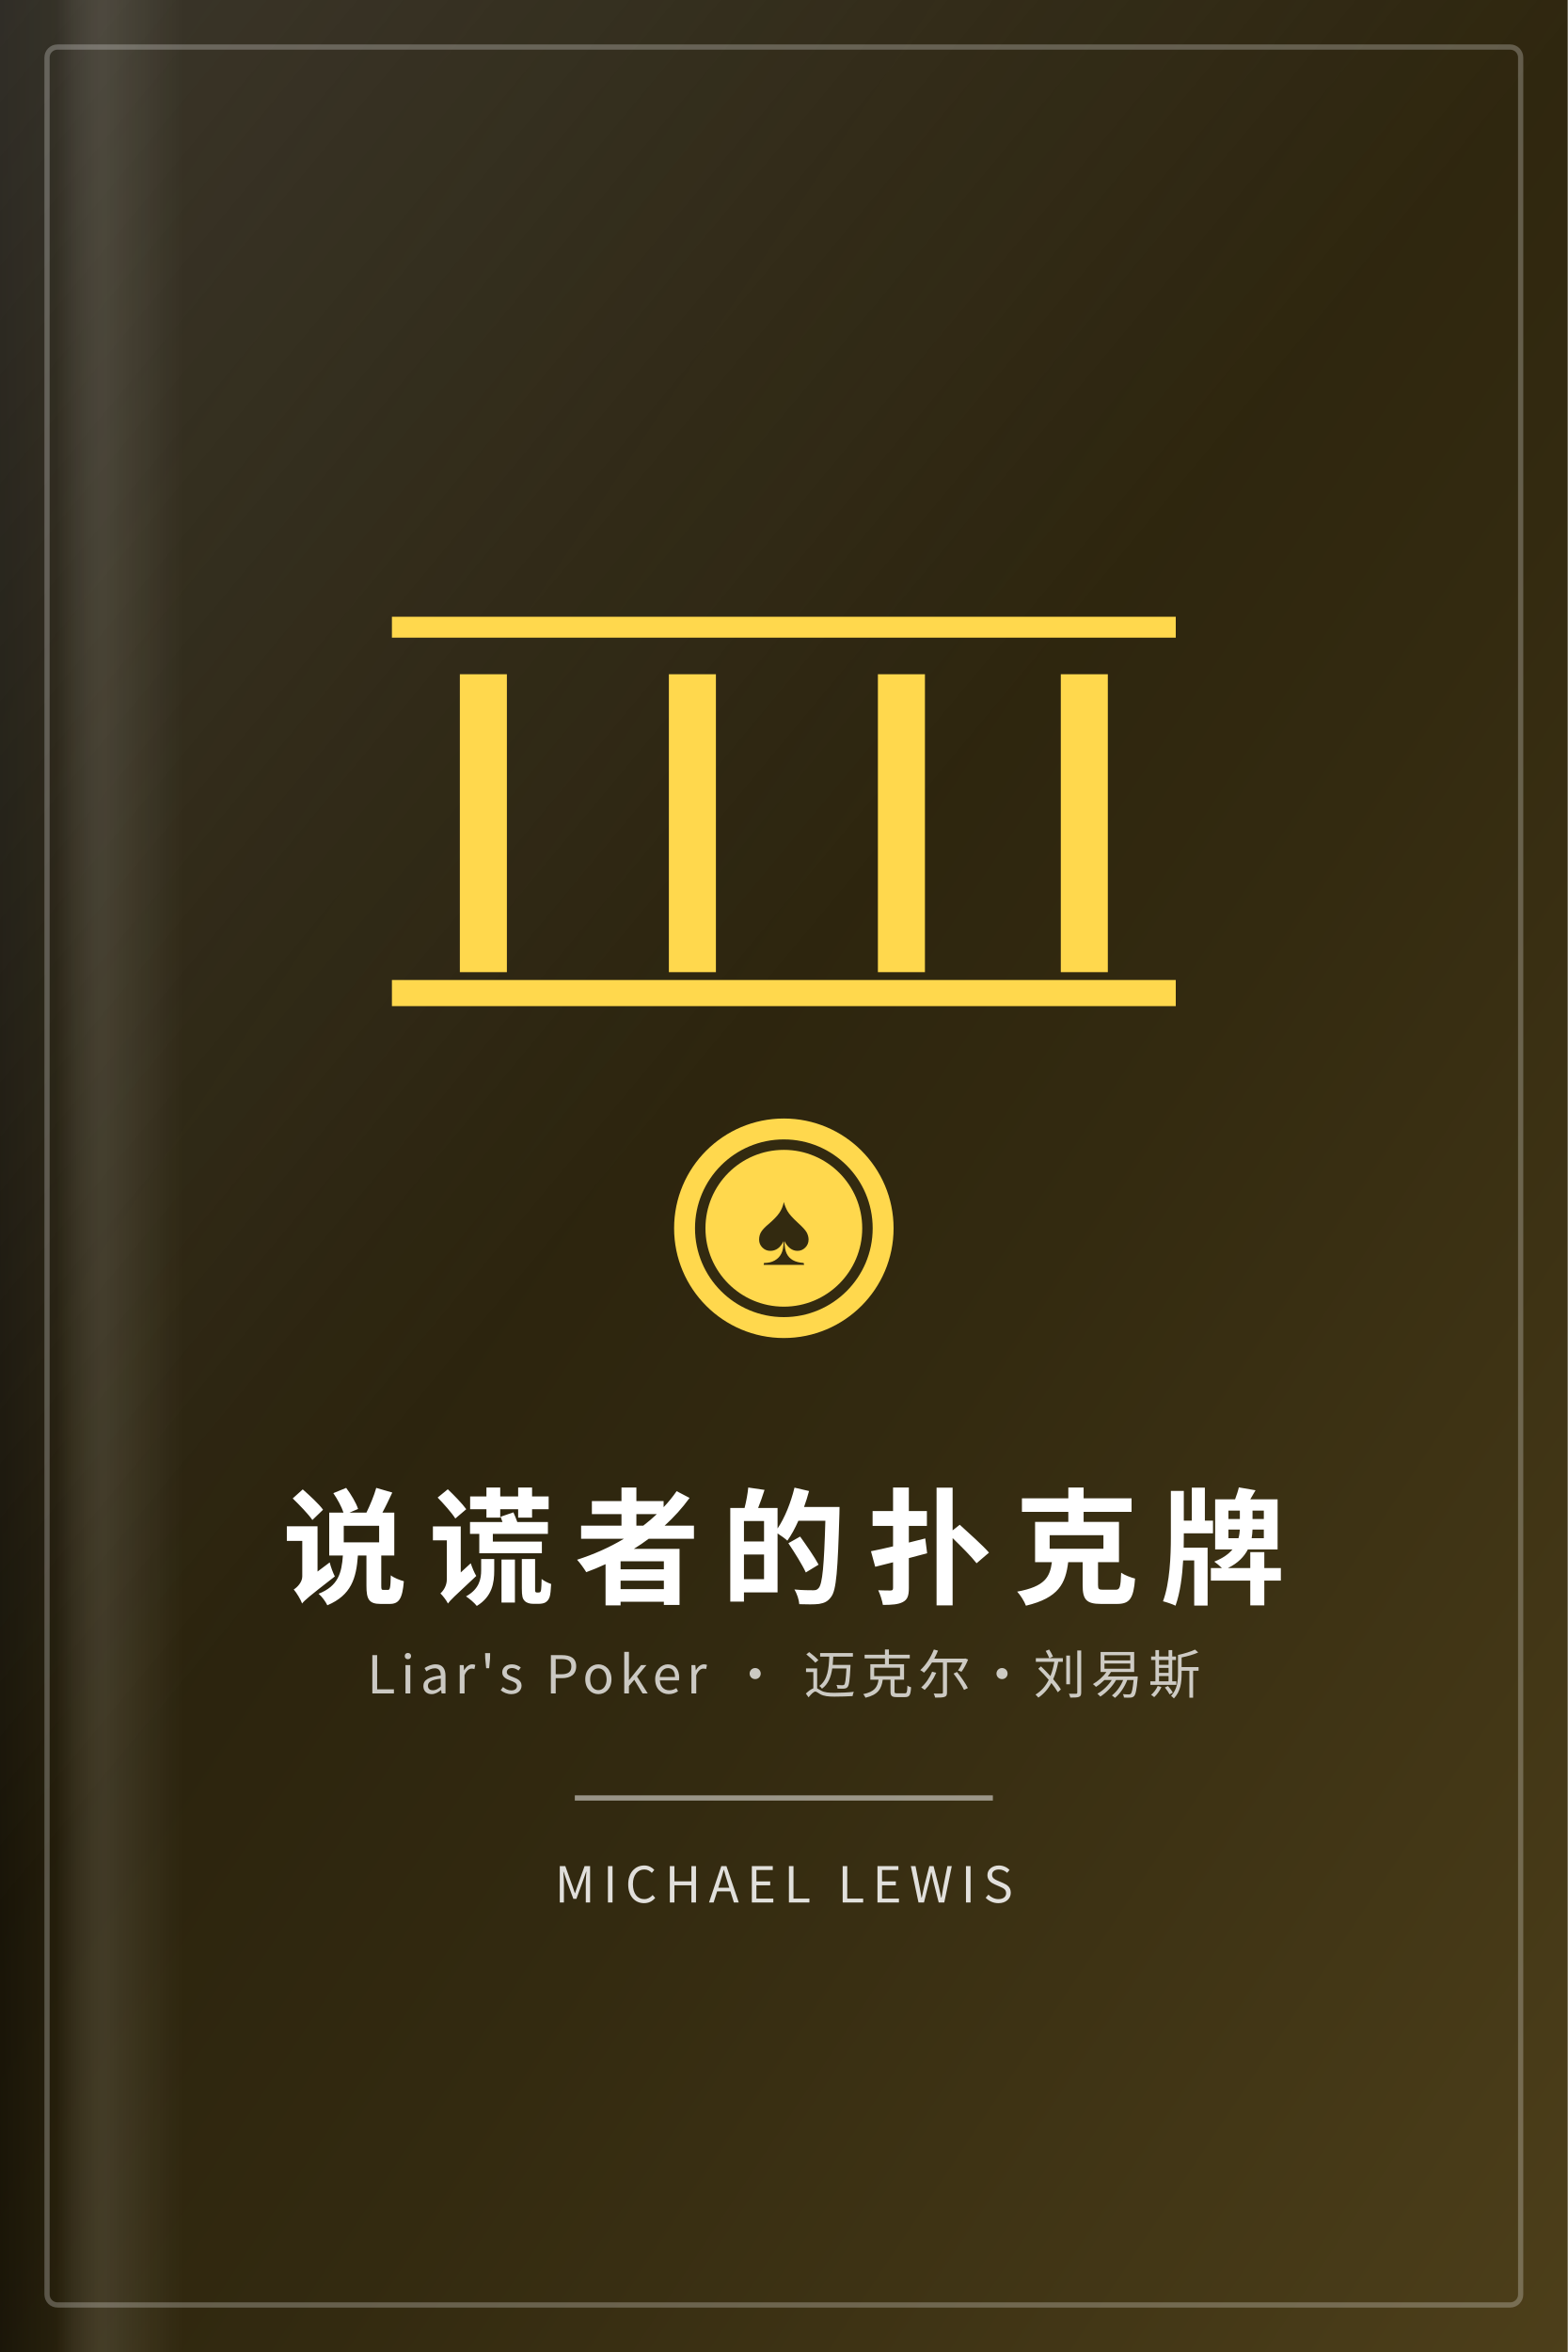
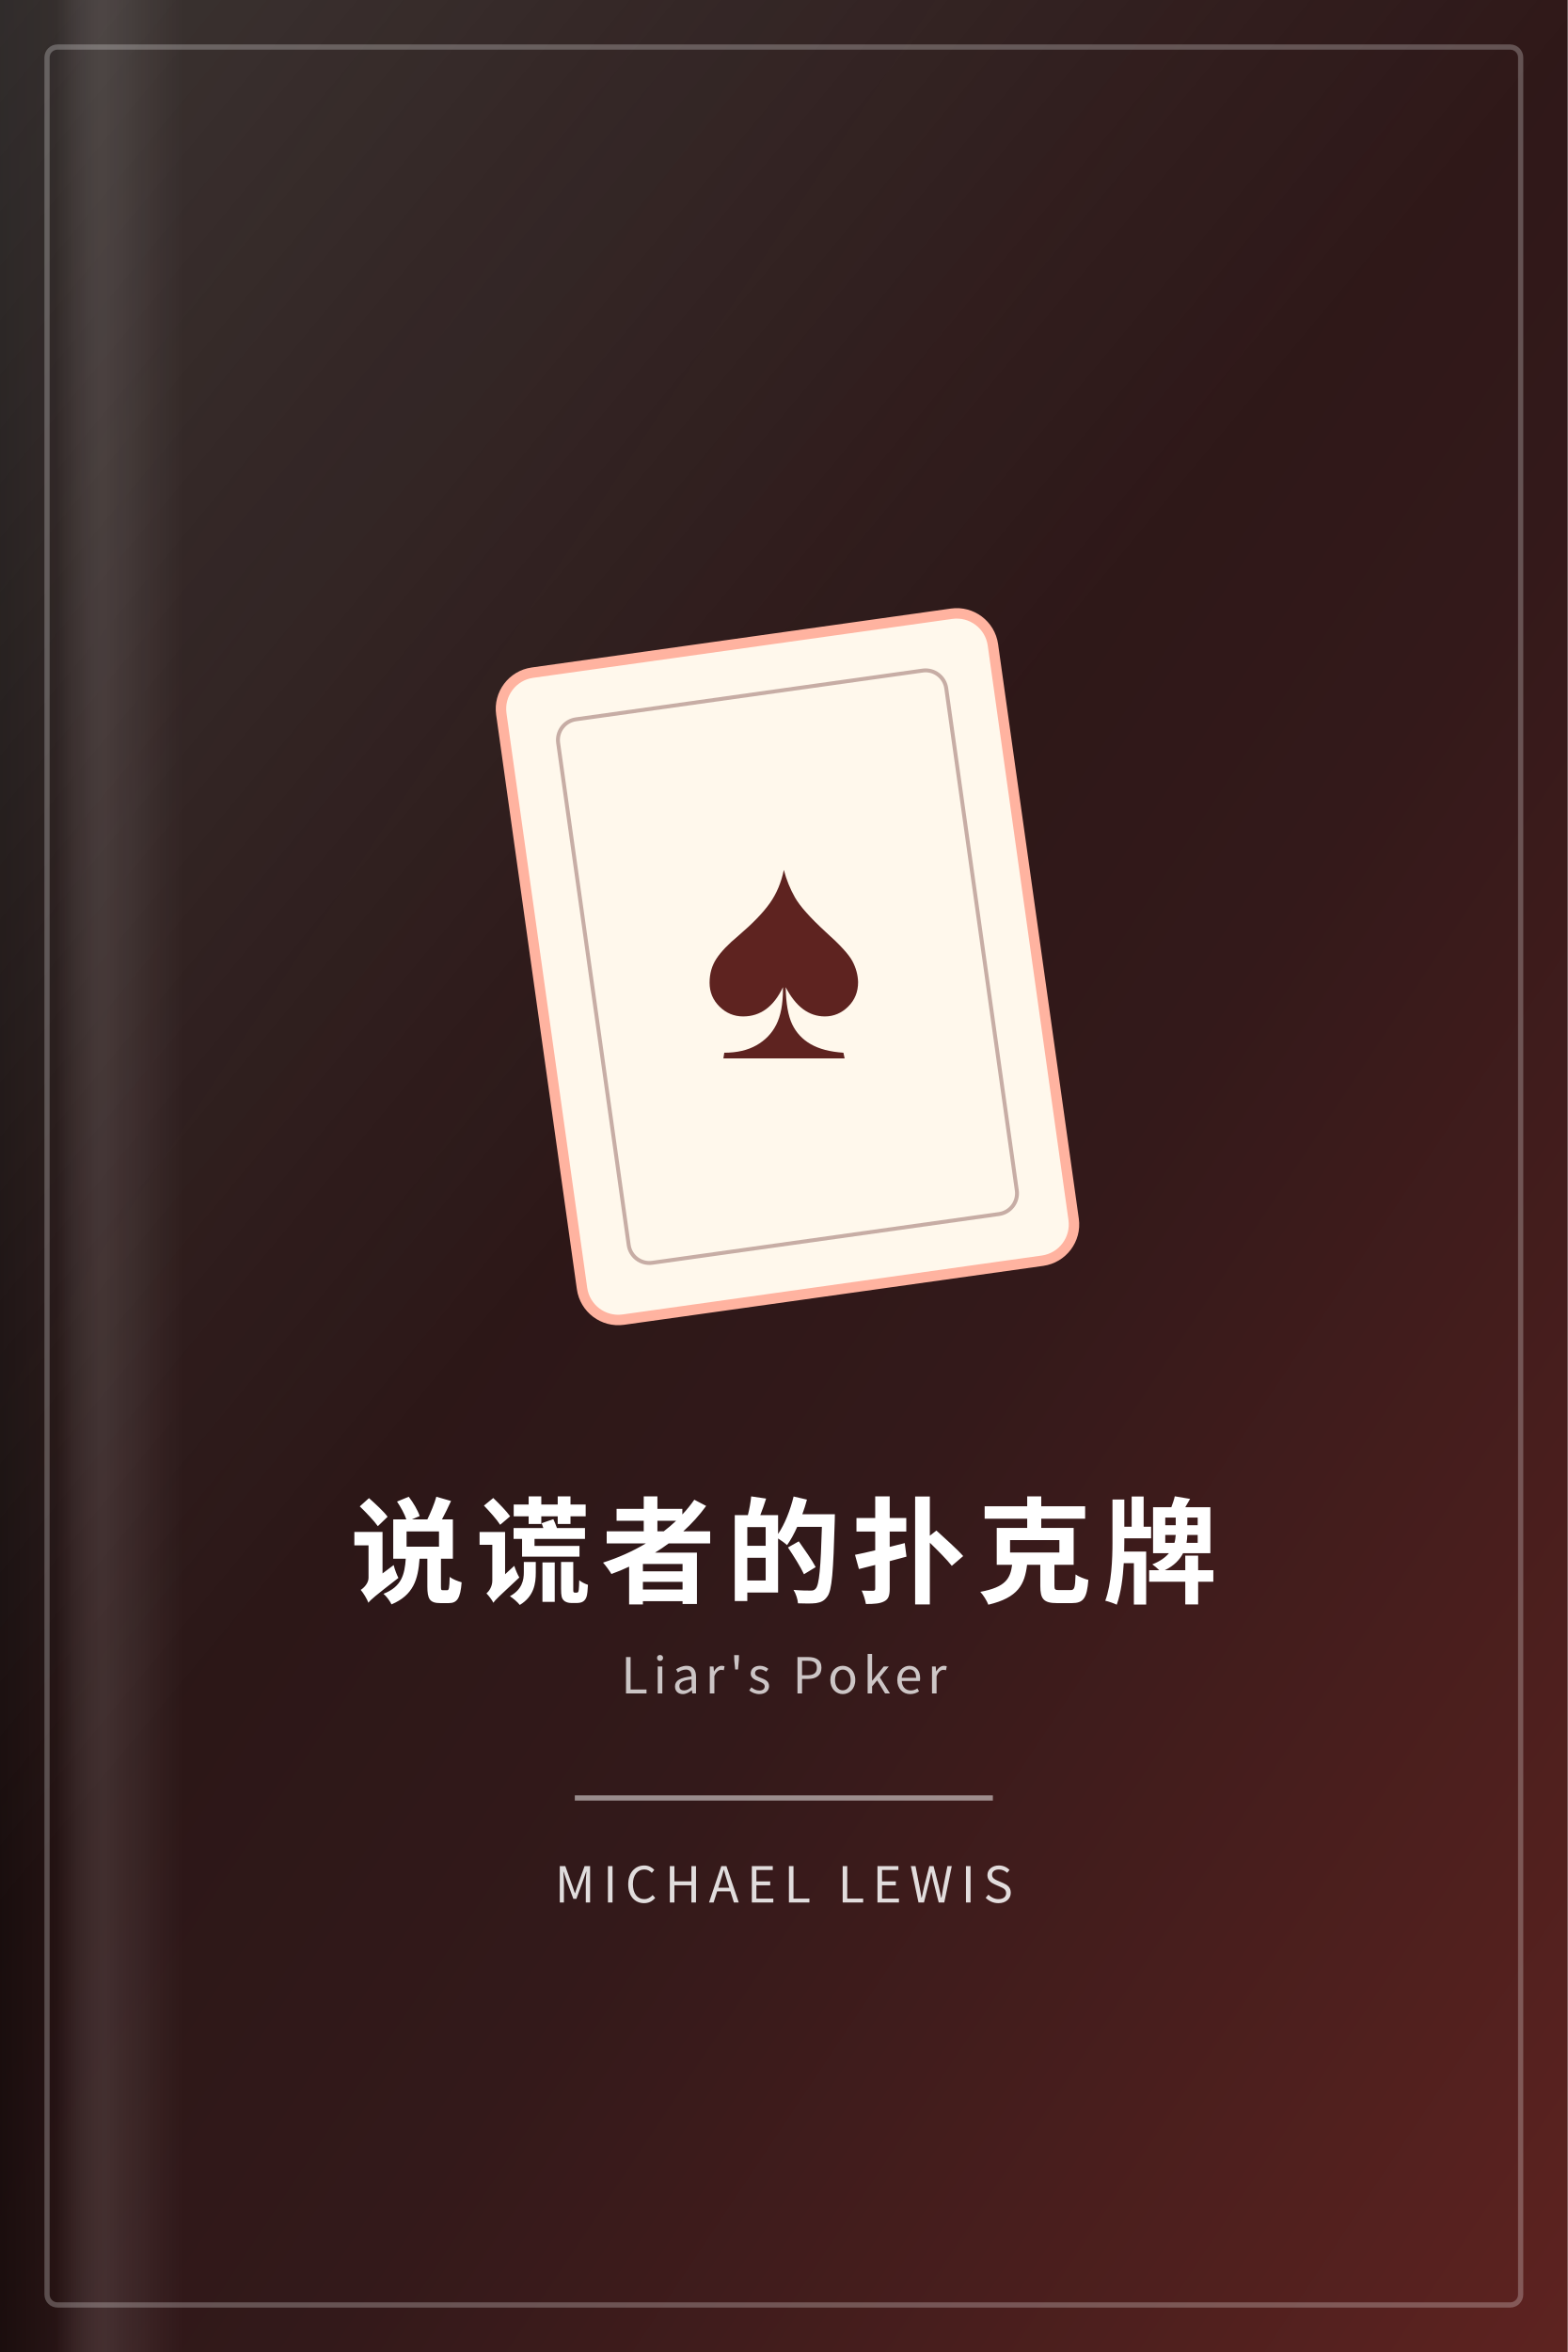
<svg xmlns="http://www.w3.org/2000/svg" viewBox="0 0 600 900" width="600" height="900" role="img">
  <defs>
    <linearGradient id="bg" x1="0" y1="0" x2="1" y2="1">
-       <stop offset="0" stop-color="#1a1508" />
-       <stop offset="0.6" stop-color="#332a10" />
-       <stop offset="1" stop-color="#4d3f1a" />
+       <stop offset="0" stop-color="#1a1210" />
+       <stop offset="0.6" stop-color="#33191a" />
+       <stop offset="1" stop-color="#5e2320" />
    </linearGradient>
    <linearGradient id="bg-spine" x1="0" y1="0" x2="1" y2="0">
      <stop offset="0" stop-color="#000" stop-opacity="0.45" />
      <stop offset="0.04" stop-color="#000" stop-opacity="0.18" />
      <stop offset="0.07" stop-color="#fff" stop-opacity="0.10" />
      <stop offset="0.12" stop-color="#fff" stop-opacity="0" />
    </linearGradient>
    <linearGradient id="bg-sheen" x1="0" y1="0" x2="0.8" y2="1">
      <stop offset="0" stop-color="#fff" stop-opacity="0.14" />
      <stop offset="0.5" stop-color="#fff" stop-opacity="0" />
    </linearGradient>
  </defs>
  <rect width="600" height="900" fill="url(#bg)" />
  <rect width="600" height="900" fill="url(#bg-spine)" />
  <rect width="600" height="900" fill="url(#bg-sheen)" />
  <rect x="18" y="18" width="564" height="864" fill="none" stroke="#ffffff" stroke-opacity="0.25" stroke-width="2" rx="4" />
-   <line x1="150" y1="380" x2="450" y2="380" stroke="#ffd84d" stroke-width="10" />
-   <line x1="150" y1="240" x2="450" y2="240" stroke="#ffd84d" stroke-width="8" />
-   <line x1="185" y1="258" x2="185" y2="372" stroke="#ffd84d" stroke-width="18" />
-   <line x1="265" y1="258" x2="265" y2="372" stroke="#ffd84d" stroke-width="18" />
-   <line x1="345" y1="258" x2="345" y2="372" stroke="#ffd84d" stroke-width="18" />
-   <line x1="415" y1="258" x2="415" y2="372" stroke="#ffd84d" stroke-width="18" />
-   <circle cx="300" cy="470" r="42" fill="#ffd84d" />
-   <circle cx="300" cy="470" r="32" fill="none" stroke="#332a10" stroke-width="4" />
-   <text x="300" y="484" text-anchor="middle" font-family="Georgia,'Times New Roman',serif" font-size="40" fill="#332a10" font-weight="bold">♠</text>
-   <text x="300" y="610" text-anchor="middle" font-family="'PingFang SC','Noto Sans CJK SC','Microsoft YaHei',sans-serif" font-size="48" fill="#fff" font-weight="bold" letter-spacing="8">说谎者的扑克牌</text>
-   <text x="300" y="648" text-anchor="middle" font-family="'PingFang SC','Noto Sans CJK SC','Microsoft YaHei',sans-serif" font-size="20" fill="#fff" opacity="0.75" letter-spacing="2">Liar's Poker · 迈克尔·刘易斯</text>
+   <g transform="rotate(-8 300 360)">
+     <rect x="205" y="245" width="190" height="250" rx="14" fill="#fff8ec" stroke="#ffb3a0" stroke-width="4" />
+     <rect x="225" y="265" width="150" height="210" rx="8" fill="none" stroke="#5e2320" stroke-width="1.5" stroke-opacity="0.35" />
+   </g>
+   <text x="300" y="405" text-anchor="middle" font-family="Georgia,'Times New Roman',serif" font-size="120" fill="#5e2320">♠</text>
+   <text x="300" y="610" text-anchor="middle" font-family="'PingFang SC','Noto Sans CJK SC','Microsoft YaHei',sans-serif" font-size="44" fill="#fff" font-weight="bold" letter-spacing="4">说谎者的扑克牌</text>
+   <text x="300" y="648" text-anchor="middle" font-family="'PingFang SC','Noto Sans CJK SC','Microsoft YaHei',sans-serif" font-size="19" fill="#fff" opacity="0.75" letter-spacing="2">Liar's Poker</text>
  <line x1="220" y1="688" x2="380" y2="688" stroke="#fff" stroke-opacity="0.5" stroke-width="2" />
  <text x="300" y="728" text-anchor="middle" font-family="'PingFang SC','Noto Sans CJK SC','Microsoft YaHei',sans-serif" font-size="19" fill="#fff" opacity="0.85" letter-spacing="3">MICHAEL LEWIS</text>
</svg>
